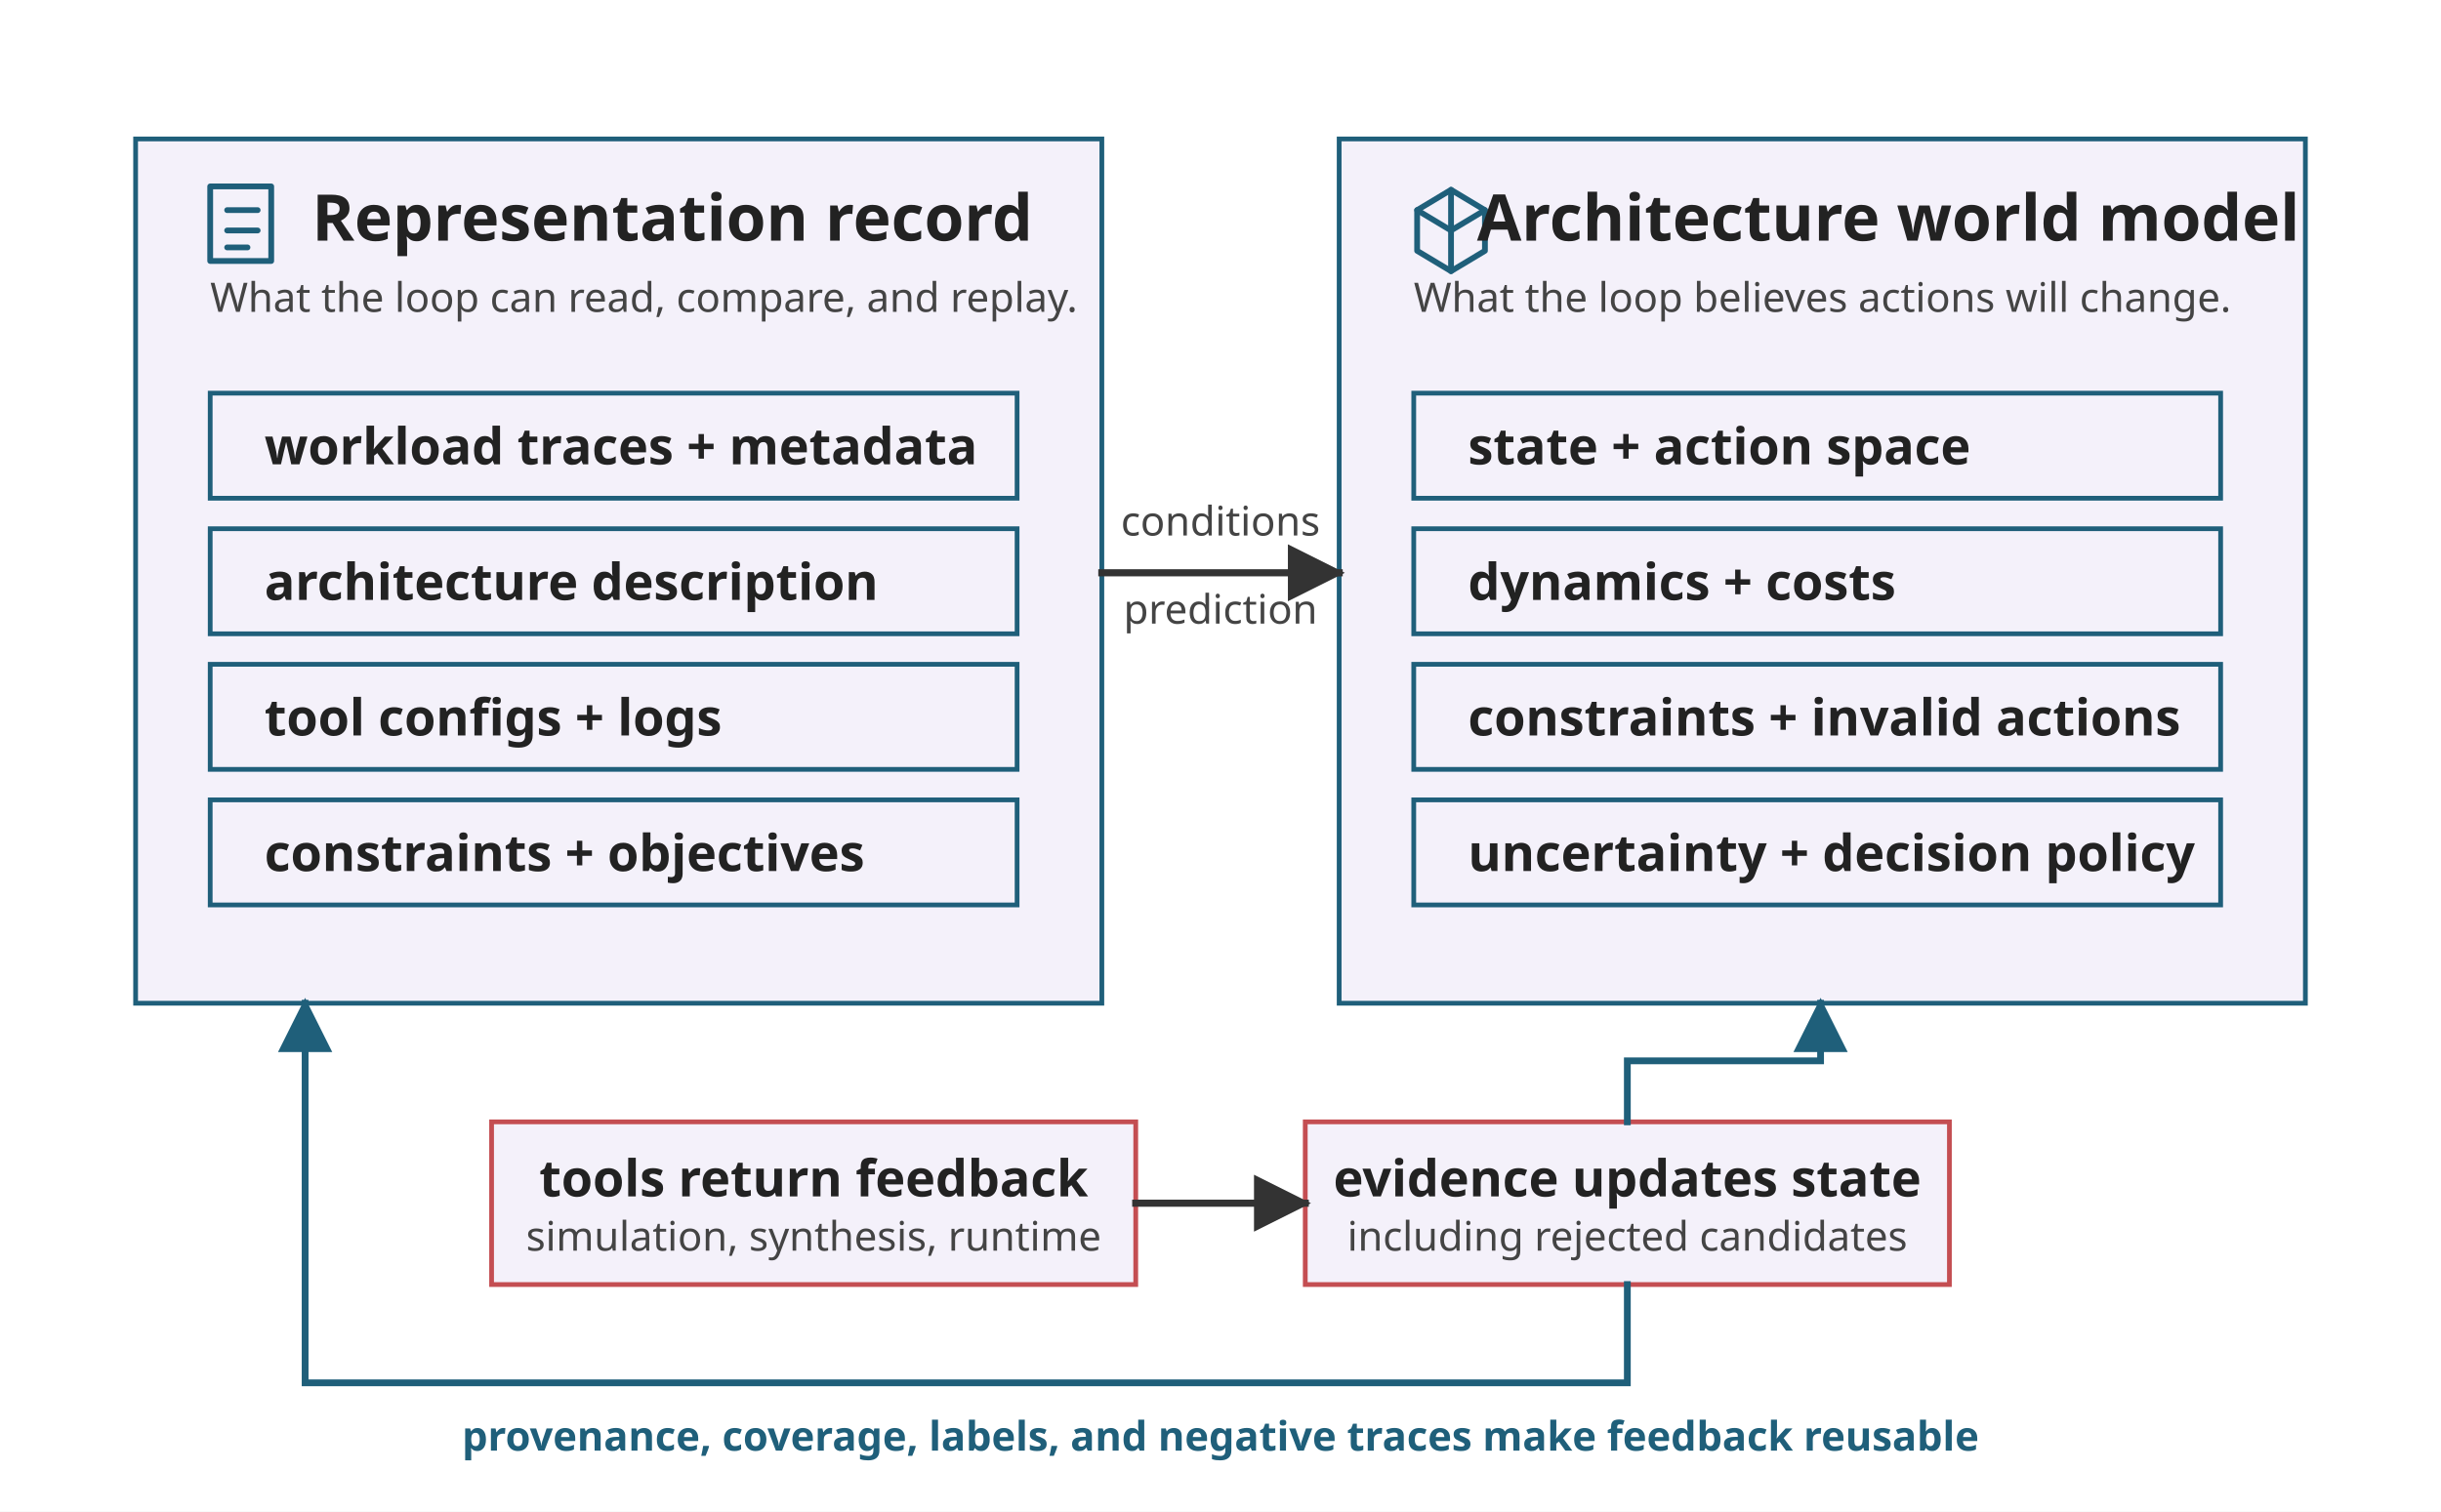
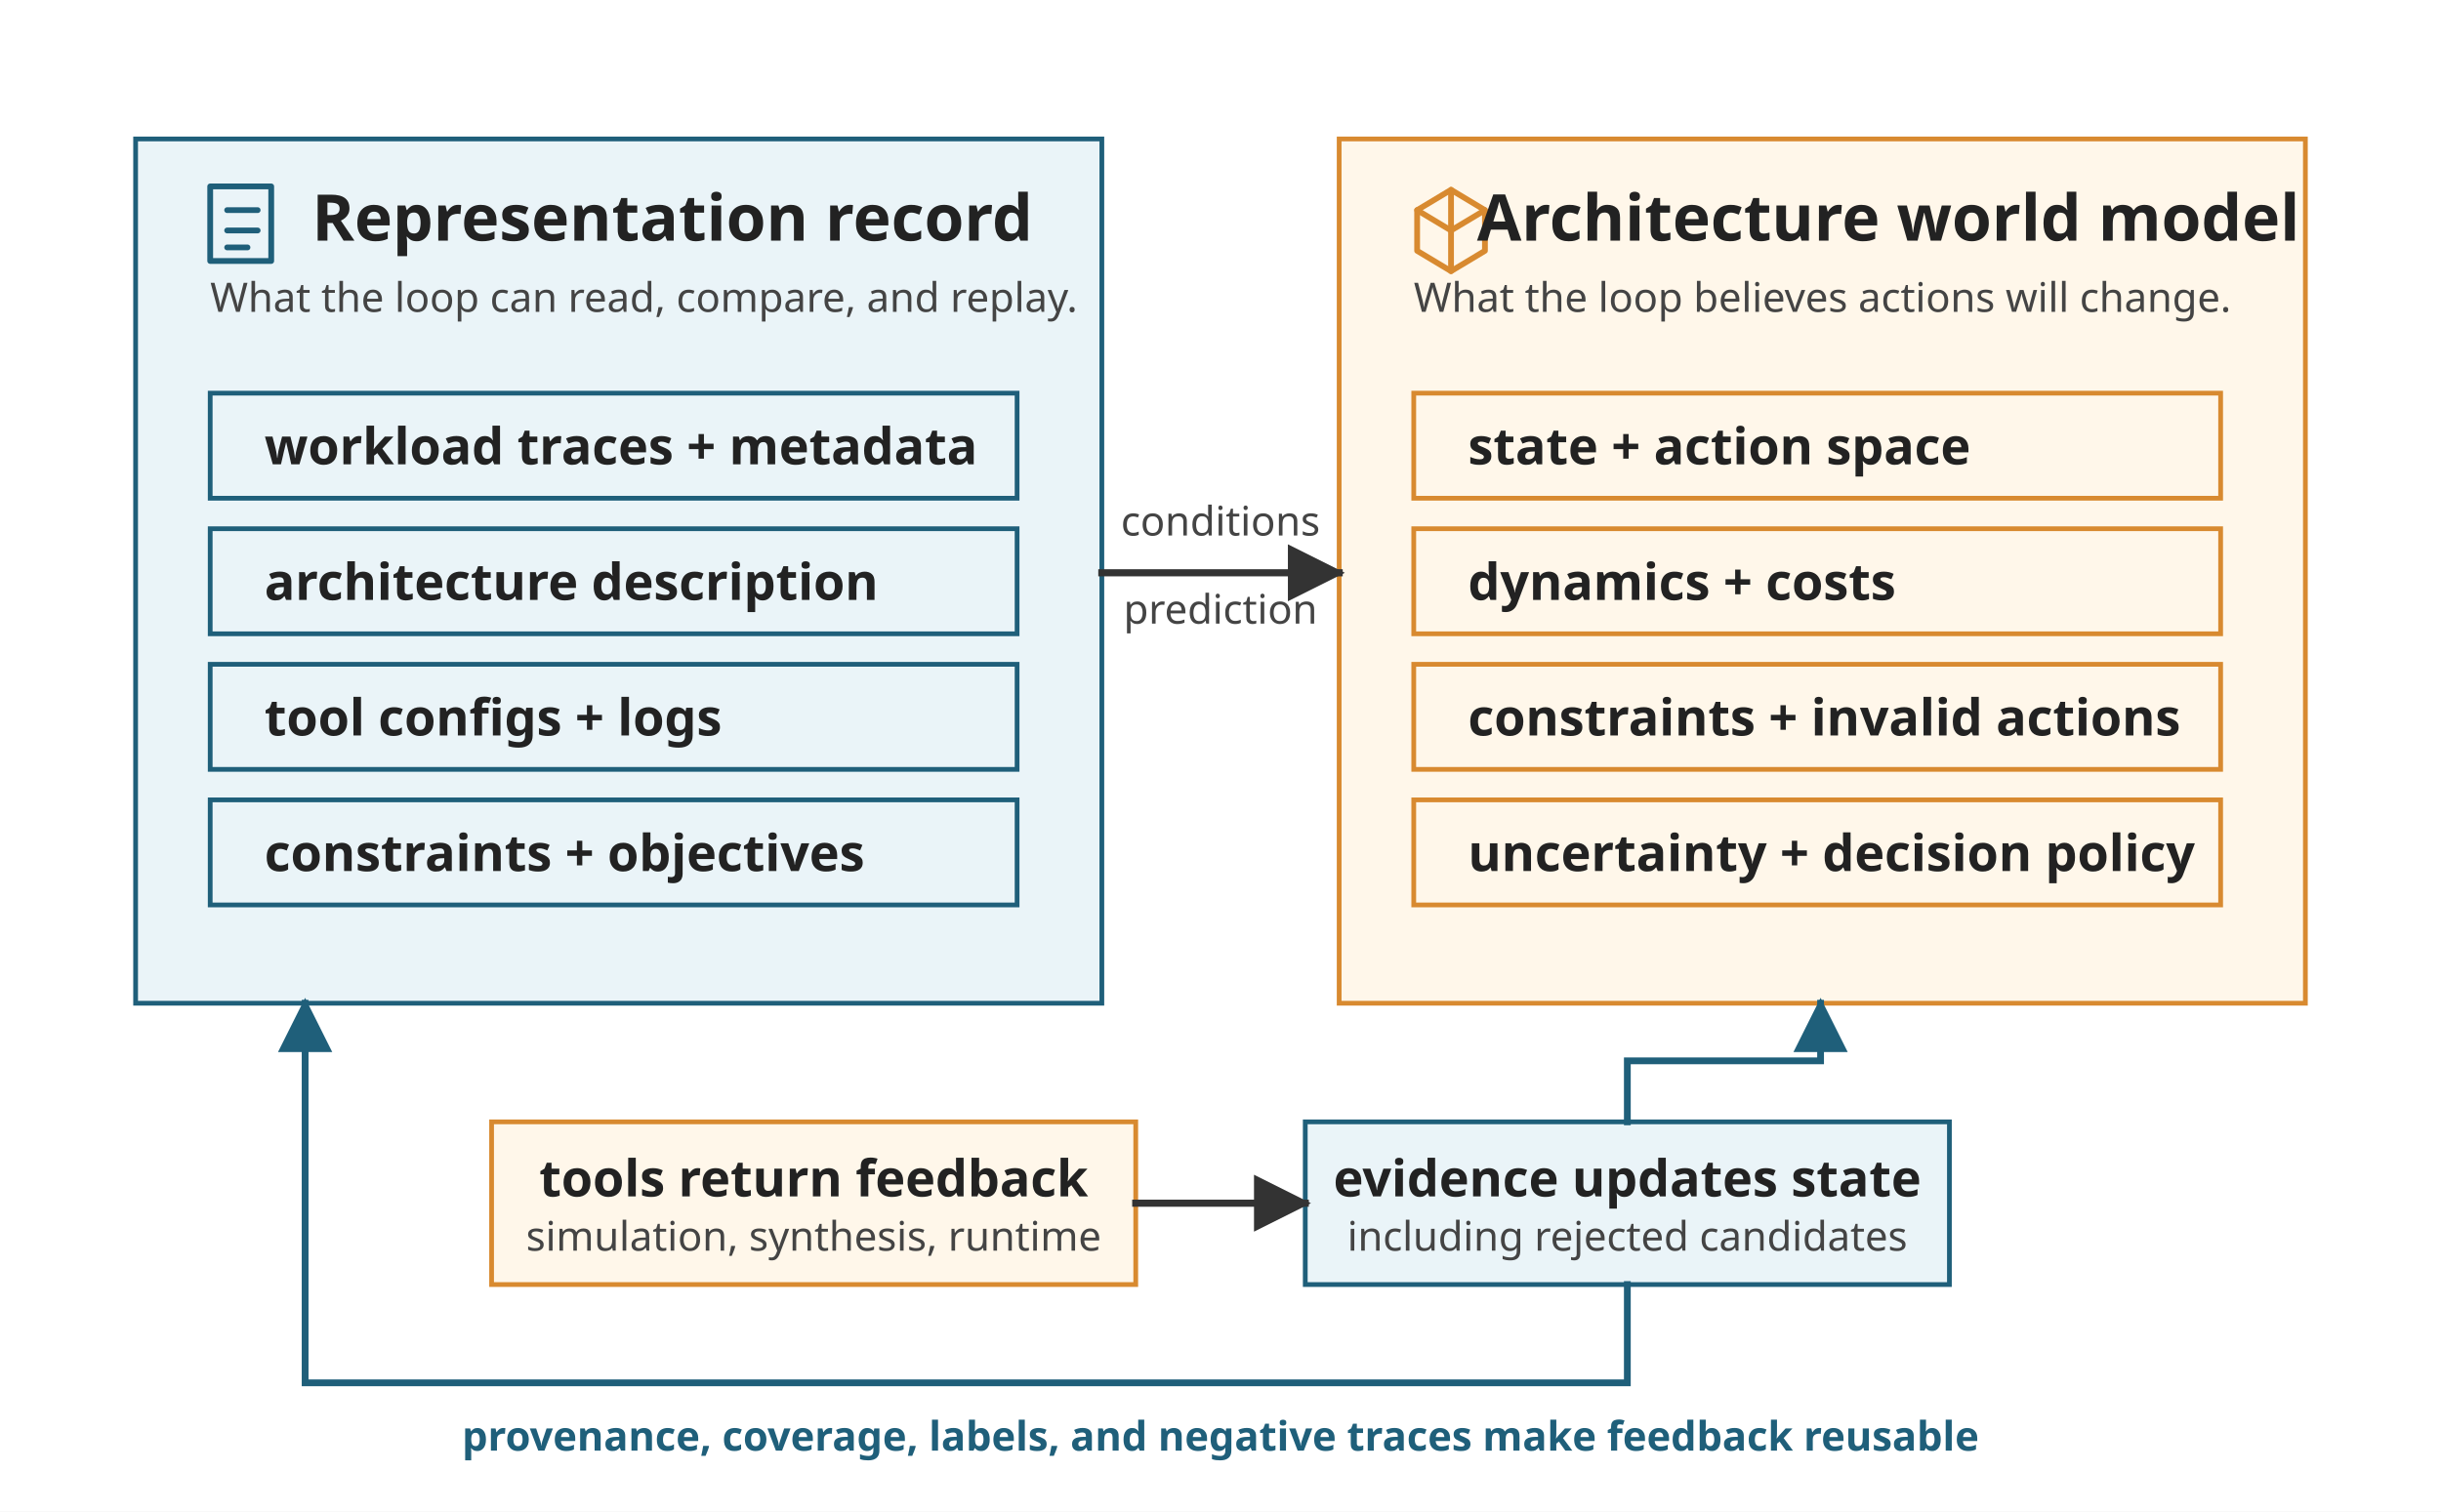
<svg xmlns="http://www.w3.org/2000/svg" viewBox="0 0 720 446" role="img">
  <defs>
    <marker id="arrow" viewBox="0 0 10 10" refX="9" refY="5" markerWidth="8" markerHeight="8" orient="auto-start-reverse">
      <path d="M 0 0 L 10 5 L 0 10 z" fill="#333333" />
    </marker>
    <marker id="arrow-blue" viewBox="0 0 10 10" refX="9" refY="5" markerWidth="8" markerHeight="8" orient="auto-start-reverse">
      <path d="M 0 0 L 10 5 L 0 10 z" fill="#1F5F7A" />
    </marker>
    <style>
      .font { font-family: sans-serif; }
      .panel-title { font-size: 19px; font-weight: 700; fill: #222222; }
      .label { font-size: 15px; font-weight: 700; fill: #222222; }
      .small { font-size: 12px; fill: #444444; }
      .note { font-size: 12px; font-weight: 700; fill: #1F5F7A; }
-       .panel { fill: #FFFFFF; stroke: #333333; stroke-width: 1.5; }
-       .rep { fill: #F4F1FA; stroke: #1F5F7A; stroke-width: 1.4; }
-       .world { fill: #F4F1FA; stroke: #1F5F7A; stroke-width: 1.4; }
-       .tool { fill: #F4F1FA; stroke: #C44E52; stroke-width: 1.4; }
-       .evidence { fill: #F4F1FA; stroke: #C44E52; stroke-width: 1.4; }
+       .panel { fill: #F8FAFC; stroke: #9AA8B5; stroke-width: 1.5; }
+       .rep { fill: #EAF4F8; stroke: #1F5F7A; stroke-width: 1.4; }
+       .world { fill: #FFF7EA; stroke: #D88A30; stroke-width: 1.4; }
+       .tool { fill: #FFF7EA; stroke: #D88A30; stroke-width: 1.4; }
+       .evidence { fill: #EAF4F8; stroke: #1F5F7A; stroke-width: 1.4; }
      .arrow { stroke: #333333; stroke-width: 2.1; fill: none; stroke-linecap: square; stroke-linejoin: miter; }
      .feedback { stroke: #1F5F7A; stroke-width: 2; fill: none; stroke-linecap: square; stroke-linejoin: miter; }
      .glyph { fill: none; stroke: currentColor; stroke-width: 1.7; stroke-linecap: round; stroke-linejoin: round; }
      .glyph-rep { color: #1F5F7A; }
-       .glyph-world { color: #1F5F7A; }
-       .glyph-tool { color: #C44E52; }
-       .glyph-evidence { color: #C44E52; }
+       .glyph-world { color: #D88A30; }
+       .glyph-tool { color: #D88A30; }
+       .glyph-evidence { color: #1F5F7A; }
    </style>
  </defs>
  <rect width="720" height="446" fill="#FFFFFF" />
  <g class="font" transform="translate(0,-54)">
    <rect class="panel rep" x="40" y="95" width="285" height="255" />
    <g class="glyph glyph-rep" transform="translate(62 109)">
      <rect x="0" y="0" width="18" height="22" />
      <path d="M 5 7 L 14 7" />
      <path d="M 5 13 L 14 13" />
      <path d="M 5 18 L 11 18" />
    </g>
    <text class="panel-title" x="92" y="125">Representation record</text>
    <text class="small" x="62" y="146">What the loop can read, compare, and replay.</text>
    <rect class="rep" x="62" y="170" width="238" height="31" />
    <text class="label" x="78" y="191">workload traces + metadata</text>
    <rect class="rep" x="62" y="210" width="238" height="31" />
    <text class="label" x="78" y="231">architecture description</text>
    <rect class="rep" x="62" y="250" width="238" height="31" />
    <text class="label" x="78" y="271">tool configs + logs</text>
    <rect class="rep" x="62" y="290" width="238" height="31" />
    <text class="label" x="78" y="311">constraints + objectives</text>
    <rect class="panel world" x="395" y="95" width="285" height="255" />
    <g class="glyph glyph-world" transform="translate(417 109)">
      <path d="M 11 1 L 21 7 L 21 19 L 11 25 L 1 19 L 1 7 Z" />
      <path d="M 11 1 L 11 13 L 21 7" />
      <path d="M 11 13 L 1 7" />
      <path d="M 11 13 L 11 25" />
    </g>
    <text class="panel-title" x="557" y="125" text-anchor="middle">Architecture world model</text>
    <text class="small" x="417" y="146">What the loop believes actions will change.</text>
    <rect class="world" x="417" y="170" width="238" height="31" />
    <text class="label" x="433" y="191">state + action space</text>
    <rect class="world" x="417" y="210" width="238" height="31" />
    <text class="label" x="433" y="231">dynamics + costs</text>
    <rect class="world" x="417" y="250" width="238" height="31" />
    <text class="label" x="433" y="271">constraints + invalid actions</text>
    <rect class="world" x="417" y="290" width="238" height="31" />
    <text class="label" x="433" y="311">uncertainty + decision policy</text>
    <line class="arrow" x1="325" y1="223" x2="395" y2="223" marker-end="url(#arrow)" />
    <text class="small" x="360" y="212" text-anchor="middle">conditions</text>
    <text class="small" x="360" y="238" text-anchor="middle">prediction</text>
    <rect class="tool" x="145" y="385" width="190" height="48" />
    <text class="label" x="240" y="407" text-anchor="middle">tools return feedback</text>
    <text class="small" x="240" y="423" text-anchor="middle">simulation, synthesis, runtime</text>
    <rect class="evidence" x="385" y="385" width="190" height="48" />
    <text class="label" x="480" y="407" text-anchor="middle">evidence updates state</text>
    <text class="small" x="480" y="423" text-anchor="middle">including rejected candidates</text>
    <line class="arrow" x1="335" y1="409" x2="385" y2="409" marker-end="url(#arrow)" />
    <path class="feedback" d="M 480 385 L 480 367 L 537 367 L 537 350" marker-end="url(#arrow-blue)" />
    <path class="feedback" d="M 480 433 L 480 462 L 90 462 L 90 350" marker-end="url(#arrow-blue)" />
    <text class="note" x="360" y="482" text-anchor="middle">provenance, coverage, labels, and negative traces make feedback reusable</text>
  </g>
</svg>
